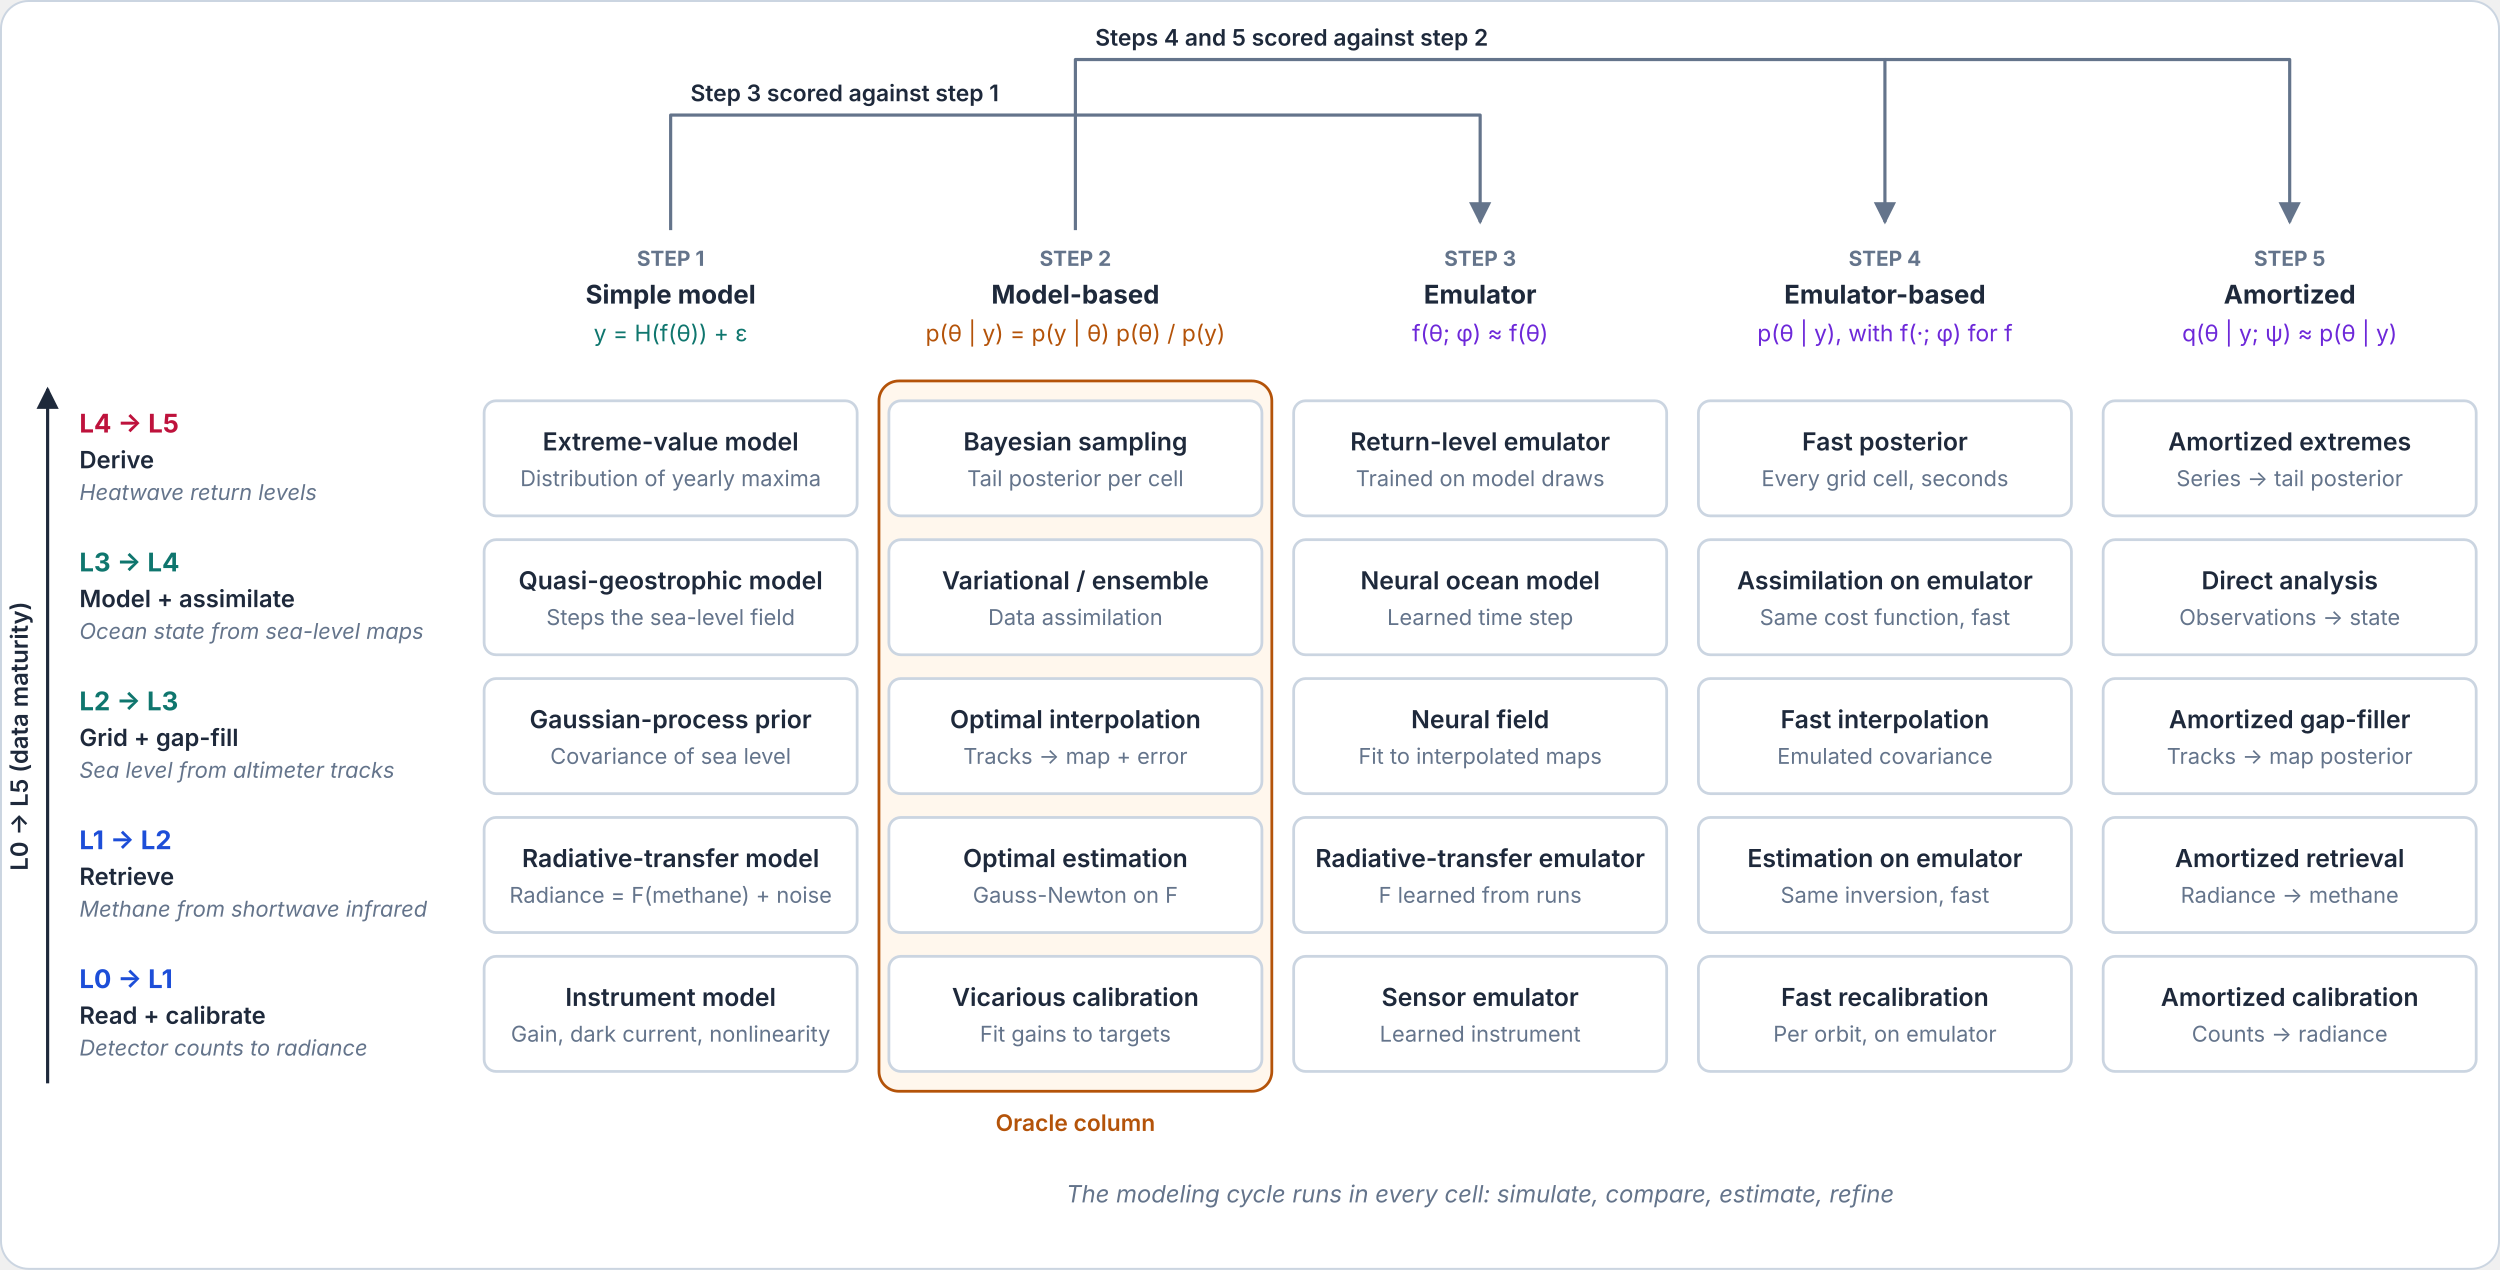
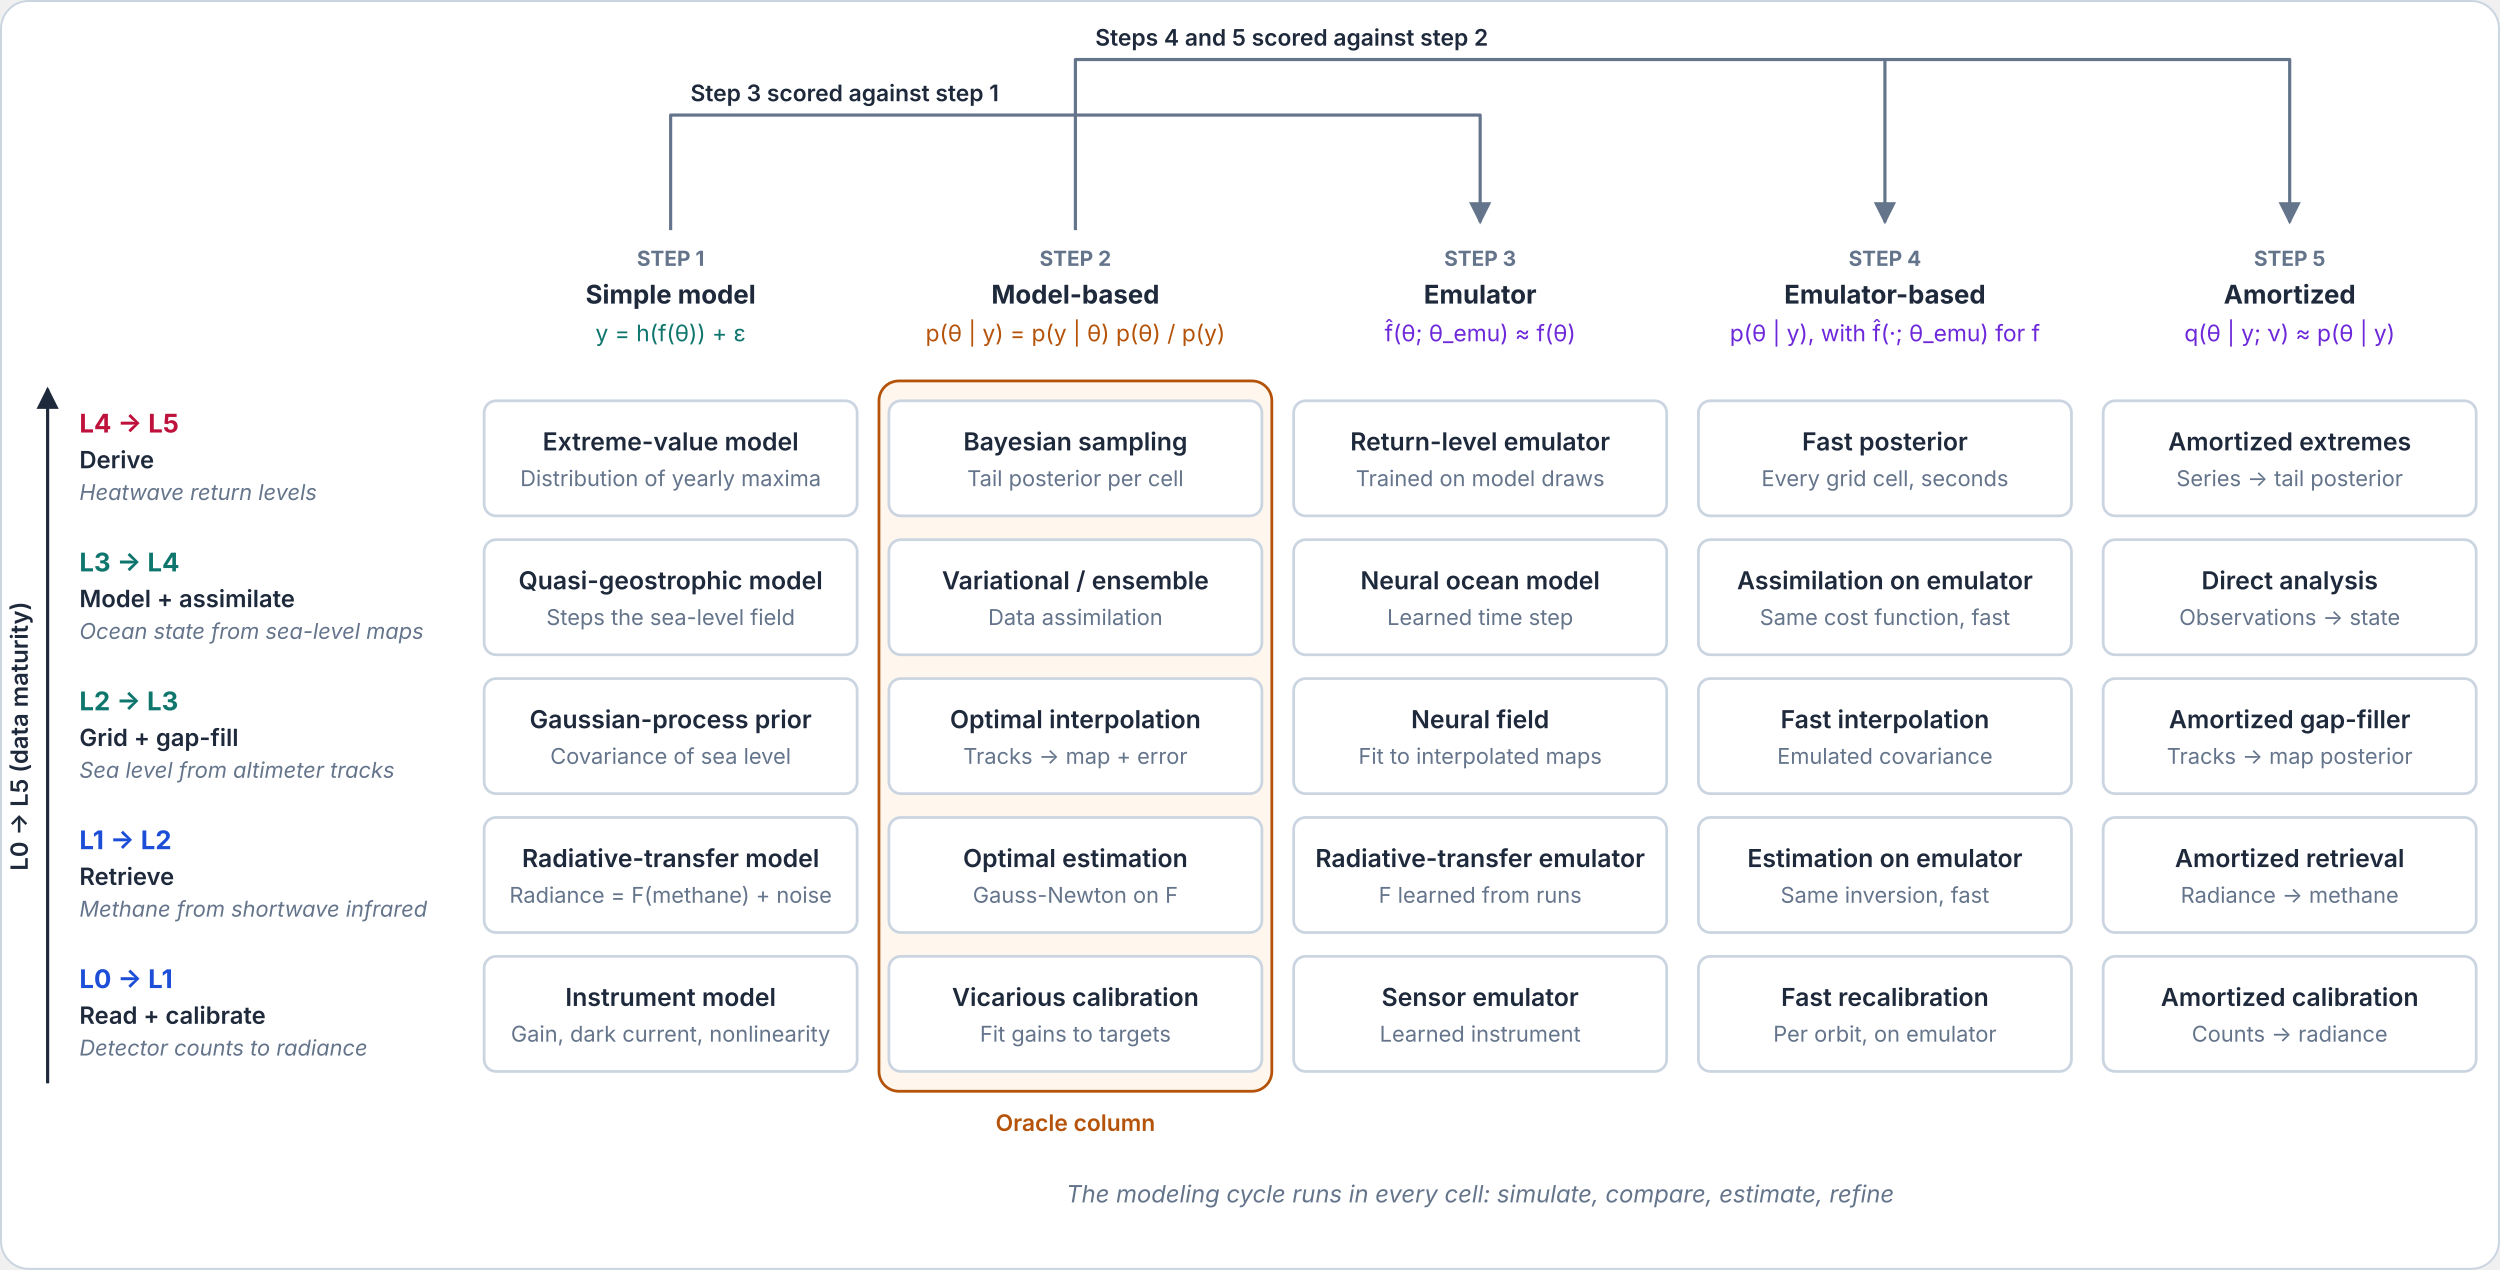
<svg xmlns="http://www.w3.org/2000/svg" viewBox="0 0 1260 640" width="1260" height="640" role="img" aria-label="The axes as a matrix: each lifecycle step from L0 to L5 (rows, each with a running example) crossed with the six-step cycle (columns) is a concrete, benchmarkable method. Step 2 is the oracle column; step 3 is scored against step 1, and steps 4 and 5 against step 2." font-family="Inter, 'Helvetica Neue', Arial, 'DejaVu Sans', sans-serif">
  <defs>
    <marker id="m1e293b" viewBox="0 0 10 10" refX="9" refY="5" markerWidth="7" markerHeight="7" orient="auto-start-reverse">
      <path d="M0,0 L10,5 L0,10 z" fill="#1e293b" />
    </marker>
    <marker id="m64748b" viewBox="0 0 10 10" refX="9" refY="5" markerWidth="7" markerHeight="7" orient="auto-start-reverse">
      <path d="M0,0 L10,5 L0,10 z" fill="#64748b" />
    </marker>
  </defs>
  <rect x="0.5" y="0.5" width="1259" height="639" rx="14" fill="#ffffff" stroke="#cbd5e1" />
  <path d="M338.0,116.0 L338.0,58.0 L746.0,58.0 L746.0,112.0" fill="none" stroke="#64748b" stroke-width="1.6" stroke-linejoin="round" marker-end="url(#m64748b)" />
  <text x="348.0" y="51.0" font-size="11.5" fill="#1e293b" text-anchor="start" font-weight="600">Step 3 scored against step 1</text>
  <path d="M542.0,116.0 L542.0,30.0 L950.0,30.0 L950.0,112.0" fill="none" stroke="#64748b" stroke-width="1.6" stroke-linejoin="round" marker-end="url(#m64748b)" />
  <path d="M950.0,30.0 L1154.0,30.0 L1154.0,112.0" fill="none" stroke="#64748b" stroke-width="1.6" stroke-linejoin="round" marker-end="url(#m64748b)" />
  <text x="552.0" y="23.0" font-size="11.5" fill="#1e293b" text-anchor="start" font-weight="600">Steps 4 and 5 scored against step 2</text>
  <text x="338.0" y="134.0" font-size="10.5" fill="#64748b" text-anchor="middle" font-weight="700">STEP 1</text>
  <text x="338.0" y="153.0" font-size="13" fill="#1e293b" text-anchor="middle" font-weight="700">Simple model</text>
-   <text x="338.0" y="172.0" font-size="11.5" fill="#0f766e" text-anchor="middle" font-weight="400">y = H(f(θ)) + ε</text>
+   <text x="338.0" y="172.0" font-size="11.5" fill="#0f766e" text-anchor="middle" font-weight="400">y = h(f(θ)) + ε</text>
  <text x="542.0" y="134.0" font-size="10.5" fill="#64748b" text-anchor="middle" font-weight="700">STEP 2</text>
  <text x="542.0" y="153.0" font-size="13" fill="#1e293b" text-anchor="middle" font-weight="700">Model-based</text>
  <text x="542.0" y="172.0" font-size="11.5" fill="#b45309" text-anchor="middle" font-weight="400">p(θ | y) = p(y | θ) p(θ) / p(y)</text>
  <text x="746.0" y="134.0" font-size="10.5" fill="#64748b" text-anchor="middle" font-weight="700">STEP 3</text>
  <text x="746.0" y="153.0" font-size="13" fill="#1e293b" text-anchor="middle" font-weight="700">Emulator</text>
-   <text x="746.0" y="172.0" font-size="11.5" fill="#6d28d9" text-anchor="middle" font-weight="400">f(θ; φ) ≈ f(θ)</text>
+   <text x="746.0" y="172.0" font-size="11.5" fill="#6d28d9" text-anchor="middle" font-weight="400">f̂(θ; θ_emu) ≈ f(θ)</text>
  <text x="950.0" y="134.0" font-size="10.5" fill="#64748b" text-anchor="middle" font-weight="700">STEP 4</text>
  <text x="950.0" y="153.0" font-size="13" fill="#1e293b" text-anchor="middle" font-weight="700">Emulator-based</text>
-   <text x="950.0" y="172.0" font-size="11.5" fill="#6d28d9" text-anchor="middle" font-weight="400">p(θ | y), with f(·; φ) for f</text>
+   <text x="950.0" y="172.0" font-size="11.5" fill="#6d28d9" text-anchor="middle" font-weight="400">p(θ | y), with f̂(·; θ_emu) for f</text>
  <text x="1154.0" y="134.0" font-size="10.5" fill="#64748b" text-anchor="middle" font-weight="700">STEP 5</text>
  <text x="1154.0" y="153.0" font-size="13" fill="#1e293b" text-anchor="middle" font-weight="700">Amortized</text>
-   <text x="1154.0" y="172.0" font-size="11.5" fill="#6d28d9" text-anchor="middle" font-weight="400">q(θ | y; ψ) ≈ p(θ | y)</text>
+   <text x="1154.0" y="172.0" font-size="11.5" fill="#6d28d9" text-anchor="middle" font-weight="400">q(θ | y; ν) ≈ p(θ | y)</text>
  <rect x="443.0" y="192.0" width="198.0" height="358.0" rx="10" fill="#fff7ed" stroke="#b45309" stroke-width="1.4" />
  <text x="542.0" y="570.0" font-size="11.5" fill="#b45309" text-anchor="middle" font-weight="600">Oracle column</text>
  <text x="40.0" y="218.0" font-size="13" fill="#be123c" text-anchor="start" font-weight="700">L4 → L5</text>
  <text x="40.0" y="236.0" font-size="12" fill="#1e293b" text-anchor="start" font-weight="600">Derive</text>
  <text x="40.0" y="252.0" font-size="11" fill="#64748b" text-anchor="start" font-weight="400" font-style="italic">Heatwave return levels</text>
  <rect x="244.0" y="202.0" width="188.0" height="58.0" rx="6" fill="#ffffff" stroke="#cbd5e1" stroke-width="1.4" />
  <text x="338.0" y="227.0" font-size="12.5" fill="#1e293b" text-anchor="middle" font-weight="600">Extreme-value model</text>
  <text x="338.0" y="245.0" font-size="11" fill="#64748b" text-anchor="middle" font-weight="400">Distribution of yearly maxima</text>
  <rect x="448.0" y="202.0" width="188.0" height="58.0" rx="6" fill="#ffffff" stroke="#cbd5e1" stroke-width="1.4" />
  <text x="542.0" y="227.0" font-size="12.5" fill="#1e293b" text-anchor="middle" font-weight="600">Bayesian sampling</text>
  <text x="542.0" y="245.0" font-size="11" fill="#64748b" text-anchor="middle" font-weight="400">Tail posterior per cell</text>
  <rect x="652.0" y="202.0" width="188.0" height="58.0" rx="6" fill="#ffffff" stroke="#cbd5e1" stroke-width="1.4" />
  <text x="746.0" y="227.0" font-size="12.5" fill="#1e293b" text-anchor="middle" font-weight="600">Return-level emulator</text>
  <text x="746.0" y="245.0" font-size="11" fill="#64748b" text-anchor="middle" font-weight="400">Trained on model draws</text>
  <rect x="856.0" y="202.0" width="188.0" height="58.0" rx="6" fill="#ffffff" stroke="#cbd5e1" stroke-width="1.4" />
  <text x="950.0" y="227.0" font-size="12.5" fill="#1e293b" text-anchor="middle" font-weight="600">Fast posterior</text>
  <text x="950.0" y="245.0" font-size="11" fill="#64748b" text-anchor="middle" font-weight="400">Every grid cell, seconds</text>
  <rect x="1060.0" y="202.0" width="188.0" height="58.0" rx="6" fill="#ffffff" stroke="#cbd5e1" stroke-width="1.4" />
  <text x="1154.0" y="227.0" font-size="12.5" fill="#1e293b" text-anchor="middle" font-weight="600">Amortized extremes</text>
  <text x="1154.0" y="245.0" font-size="11" fill="#64748b" text-anchor="middle" font-weight="400">Series → tail posterior</text>
  <text x="40.0" y="288.0" font-size="13" fill="#0f766e" text-anchor="start" font-weight="700">L3 → L4</text>
  <text x="40.0" y="306.0" font-size="12" fill="#1e293b" text-anchor="start" font-weight="600">Model + assimilate</text>
  <text x="40.0" y="322.0" font-size="11" fill="#64748b" text-anchor="start" font-weight="400" font-style="italic">Ocean state from sea-level maps</text>
  <rect x="244.0" y="272.0" width="188.0" height="58.0" rx="6" fill="#ffffff" stroke="#cbd5e1" stroke-width="1.4" />
  <text x="338.0" y="297.0" font-size="12.5" fill="#1e293b" text-anchor="middle" font-weight="600">Quasi-geostrophic model</text>
  <text x="338.0" y="315.0" font-size="11" fill="#64748b" text-anchor="middle" font-weight="400">Steps the sea-level field</text>
  <rect x="448.0" y="272.0" width="188.0" height="58.0" rx="6" fill="#ffffff" stroke="#cbd5e1" stroke-width="1.4" />
  <text x="542.0" y="297.0" font-size="12.5" fill="#1e293b" text-anchor="middle" font-weight="600">Variational / ensemble</text>
  <text x="542.0" y="315.0" font-size="11" fill="#64748b" text-anchor="middle" font-weight="400">Data assimilation</text>
  <rect x="652.0" y="272.0" width="188.0" height="58.0" rx="6" fill="#ffffff" stroke="#cbd5e1" stroke-width="1.4" />
  <text x="746.0" y="297.0" font-size="12.5" fill="#1e293b" text-anchor="middle" font-weight="600">Neural ocean model</text>
  <text x="746.0" y="315.0" font-size="11" fill="#64748b" text-anchor="middle" font-weight="400">Learned time step</text>
  <rect x="856.0" y="272.0" width="188.0" height="58.0" rx="6" fill="#ffffff" stroke="#cbd5e1" stroke-width="1.4" />
  <text x="950.0" y="297.0" font-size="12.5" fill="#1e293b" text-anchor="middle" font-weight="600">Assimilation on emulator</text>
  <text x="950.0" y="315.0" font-size="11" fill="#64748b" text-anchor="middle" font-weight="400">Same cost function, fast</text>
  <rect x="1060.0" y="272.0" width="188.0" height="58.0" rx="6" fill="#ffffff" stroke="#cbd5e1" stroke-width="1.4" />
  <text x="1154.0" y="297.0" font-size="12.5" fill="#1e293b" text-anchor="middle" font-weight="600">Direct analysis</text>
  <text x="1154.0" y="315.0" font-size="11" fill="#64748b" text-anchor="middle" font-weight="400">Observations → state</text>
  <text x="40.0" y="358.0" font-size="13" fill="#0f766e" text-anchor="start" font-weight="700">L2 → L3</text>
  <text x="40.0" y="376.0" font-size="12" fill="#1e293b" text-anchor="start" font-weight="600">Grid + gap-fill</text>
  <text x="40.0" y="392.0" font-size="11" fill="#64748b" text-anchor="start" font-weight="400" font-style="italic">Sea level from altimeter tracks</text>
  <rect x="244.0" y="342.0" width="188.0" height="58.0" rx="6" fill="#ffffff" stroke="#cbd5e1" stroke-width="1.4" />
  <text x="338.0" y="367.0" font-size="12.5" fill="#1e293b" text-anchor="middle" font-weight="600">Gaussian-process prior</text>
  <text x="338.0" y="385.0" font-size="11" fill="#64748b" text-anchor="middle" font-weight="400">Covariance of sea level</text>
  <rect x="448.0" y="342.0" width="188.0" height="58.0" rx="6" fill="#ffffff" stroke="#cbd5e1" stroke-width="1.4" />
  <text x="542.0" y="367.0" font-size="12.5" fill="#1e293b" text-anchor="middle" font-weight="600">Optimal interpolation</text>
  <text x="542.0" y="385.0" font-size="11" fill="#64748b" text-anchor="middle" font-weight="400">Tracks → map + error</text>
  <rect x="652.0" y="342.0" width="188.0" height="58.0" rx="6" fill="#ffffff" stroke="#cbd5e1" stroke-width="1.4" />
  <text x="746.0" y="367.0" font-size="12.5" fill="#1e293b" text-anchor="middle" font-weight="600">Neural field</text>
  <text x="746.0" y="385.0" font-size="11" fill="#64748b" text-anchor="middle" font-weight="400">Fit to interpolated maps</text>
  <rect x="856.0" y="342.0" width="188.0" height="58.0" rx="6" fill="#ffffff" stroke="#cbd5e1" stroke-width="1.4" />
  <text x="950.0" y="367.0" font-size="12.5" fill="#1e293b" text-anchor="middle" font-weight="600">Fast interpolation</text>
  <text x="950.0" y="385.0" font-size="11" fill="#64748b" text-anchor="middle" font-weight="400">Emulated covariance</text>
  <rect x="1060.0" y="342.0" width="188.0" height="58.0" rx="6" fill="#ffffff" stroke="#cbd5e1" stroke-width="1.4" />
  <text x="1154.0" y="367.0" font-size="12.5" fill="#1e293b" text-anchor="middle" font-weight="600">Amortized gap-filler</text>
  <text x="1154.0" y="385.0" font-size="11" fill="#64748b" text-anchor="middle" font-weight="400">Tracks → map posterior</text>
  <text x="40.0" y="428.0" font-size="13" fill="#1d4ed8" text-anchor="start" font-weight="700">L1 → L2</text>
  <text x="40.0" y="446.0" font-size="12" fill="#1e293b" text-anchor="start" font-weight="600">Retrieve</text>
  <text x="40.0" y="462.0" font-size="11" fill="#64748b" text-anchor="start" font-weight="400" font-style="italic">Methane from shortwave infrared</text>
  <rect x="244.0" y="412.0" width="188.0" height="58.0" rx="6" fill="#ffffff" stroke="#cbd5e1" stroke-width="1.4" />
  <text x="338.0" y="437.0" font-size="12.5" fill="#1e293b" text-anchor="middle" font-weight="600">Radiative-transfer model</text>
  <text x="338.0" y="455.0" font-size="11" fill="#64748b" text-anchor="middle" font-weight="400">Radiance = F(methane) + noise</text>
  <rect x="448.0" y="412.0" width="188.0" height="58.0" rx="6" fill="#ffffff" stroke="#cbd5e1" stroke-width="1.4" />
  <text x="542.0" y="437.0" font-size="12.5" fill="#1e293b" text-anchor="middle" font-weight="600">Optimal estimation</text>
  <text x="542.0" y="455.0" font-size="11" fill="#64748b" text-anchor="middle" font-weight="400">Gauss-Newton on F</text>
  <rect x="652.0" y="412.0" width="188.0" height="58.0" rx="6" fill="#ffffff" stroke="#cbd5e1" stroke-width="1.4" />
  <text x="746.0" y="437.0" font-size="12.5" fill="#1e293b" text-anchor="middle" font-weight="600">Radiative-transfer emulator</text>
  <text x="746.0" y="455.0" font-size="11" fill="#64748b" text-anchor="middle" font-weight="400">F learned from runs</text>
  <rect x="856.0" y="412.0" width="188.0" height="58.0" rx="6" fill="#ffffff" stroke="#cbd5e1" stroke-width="1.4" />
  <text x="950.0" y="437.0" font-size="12.5" fill="#1e293b" text-anchor="middle" font-weight="600">Estimation on emulator</text>
  <text x="950.0" y="455.0" font-size="11" fill="#64748b" text-anchor="middle" font-weight="400">Same inversion, fast</text>
  <rect x="1060.0" y="412.0" width="188.0" height="58.0" rx="6" fill="#ffffff" stroke="#cbd5e1" stroke-width="1.4" />
  <text x="1154.0" y="437.0" font-size="12.5" fill="#1e293b" text-anchor="middle" font-weight="600">Amortized retrieval</text>
  <text x="1154.0" y="455.0" font-size="11" fill="#64748b" text-anchor="middle" font-weight="400">Radiance → methane</text>
  <text x="40.0" y="498.0" font-size="13" fill="#1d4ed8" text-anchor="start" font-weight="700">L0 → L1</text>
  <text x="40.0" y="516.0" font-size="12" fill="#1e293b" text-anchor="start" font-weight="600">Read + calibrate</text>
  <text x="40.0" y="532.0" font-size="11" fill="#64748b" text-anchor="start" font-weight="400" font-style="italic">Detector counts to radiance</text>
  <rect x="244.0" y="482.0" width="188.0" height="58.0" rx="6" fill="#ffffff" stroke="#cbd5e1" stroke-width="1.4" />
  <text x="338.0" y="507.0" font-size="12.5" fill="#1e293b" text-anchor="middle" font-weight="600">Instrument model</text>
  <text x="338.0" y="525.0" font-size="11" fill="#64748b" text-anchor="middle" font-weight="400">Gain, dark current, nonlinearity</text>
  <rect x="448.0" y="482.0" width="188.0" height="58.0" rx="6" fill="#ffffff" stroke="#cbd5e1" stroke-width="1.4" />
  <text x="542.0" y="507.0" font-size="12.5" fill="#1e293b" text-anchor="middle" font-weight="600">Vicarious calibration</text>
  <text x="542.0" y="525.0" font-size="11" fill="#64748b" text-anchor="middle" font-weight="400">Fit gains to targets</text>
  <rect x="652.0" y="482.0" width="188.0" height="58.0" rx="6" fill="#ffffff" stroke="#cbd5e1" stroke-width="1.4" />
  <text x="746.0" y="507.0" font-size="12.5" fill="#1e293b" text-anchor="middle" font-weight="600">Sensor emulator</text>
  <text x="746.0" y="525.0" font-size="11" fill="#64748b" text-anchor="middle" font-weight="400">Learned instrument</text>
  <rect x="856.0" y="482.0" width="188.0" height="58.0" rx="6" fill="#ffffff" stroke="#cbd5e1" stroke-width="1.4" />
  <text x="950.0" y="507.0" font-size="12.5" fill="#1e293b" text-anchor="middle" font-weight="600">Fast recalibration</text>
  <text x="950.0" y="525.0" font-size="11" fill="#64748b" text-anchor="middle" font-weight="400">Per orbit, on emulator</text>
  <rect x="1060.0" y="482.0" width="188.0" height="58.0" rx="6" fill="#ffffff" stroke="#cbd5e1" stroke-width="1.4" />
  <text x="1154.0" y="507.0" font-size="12.5" fill="#1e293b" text-anchor="middle" font-weight="600">Amortized calibration</text>
  <text x="1154.0" y="525.0" font-size="11" fill="#64748b" text-anchor="middle" font-weight="400">Counts → radiance</text>
  <path d="M24.0,546.0 L24.0,196.0" fill="none" stroke="#1e293b" stroke-width="1.6" stroke-linejoin="round" marker-end="url(#m1e293b)" />
  <text transform="rotate(-90 14 371.0)" x="14.0" y="371.0" font-size="12" fill="#1e293b" text-anchor="middle" font-weight="600">L0 → L5  (data maturity)</text>
  <text x="746.0" y="606.0" font-size="12" fill="#64748b" text-anchor="middle" font-weight="400" font-style="italic">The modeling cycle runs in every cell: simulate, compare, estimate, refine</text>
</svg>
